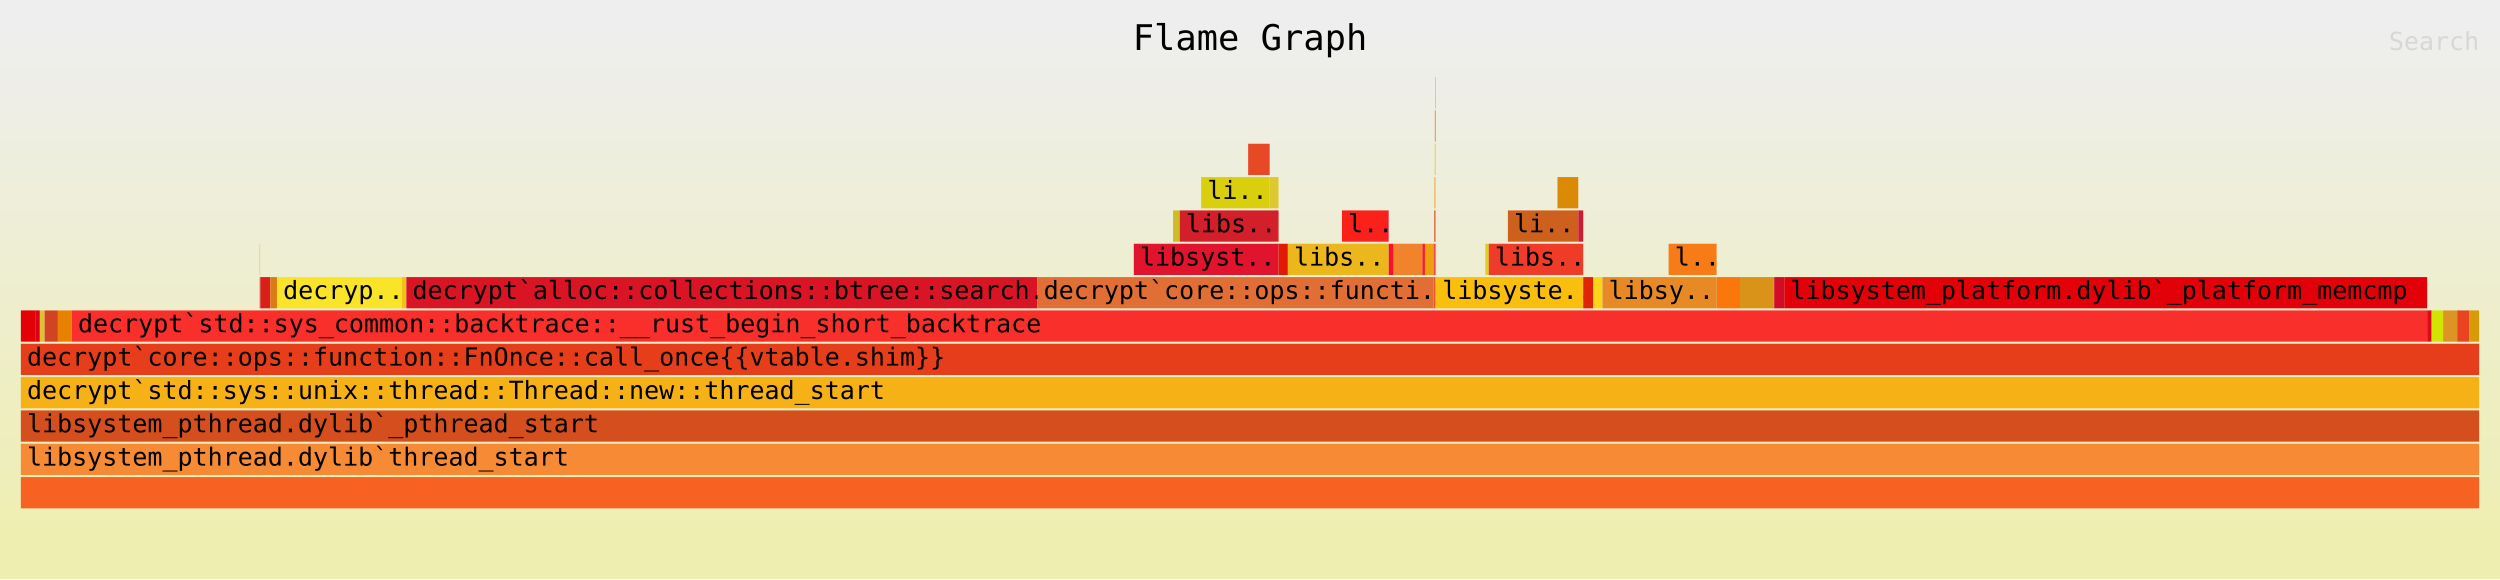
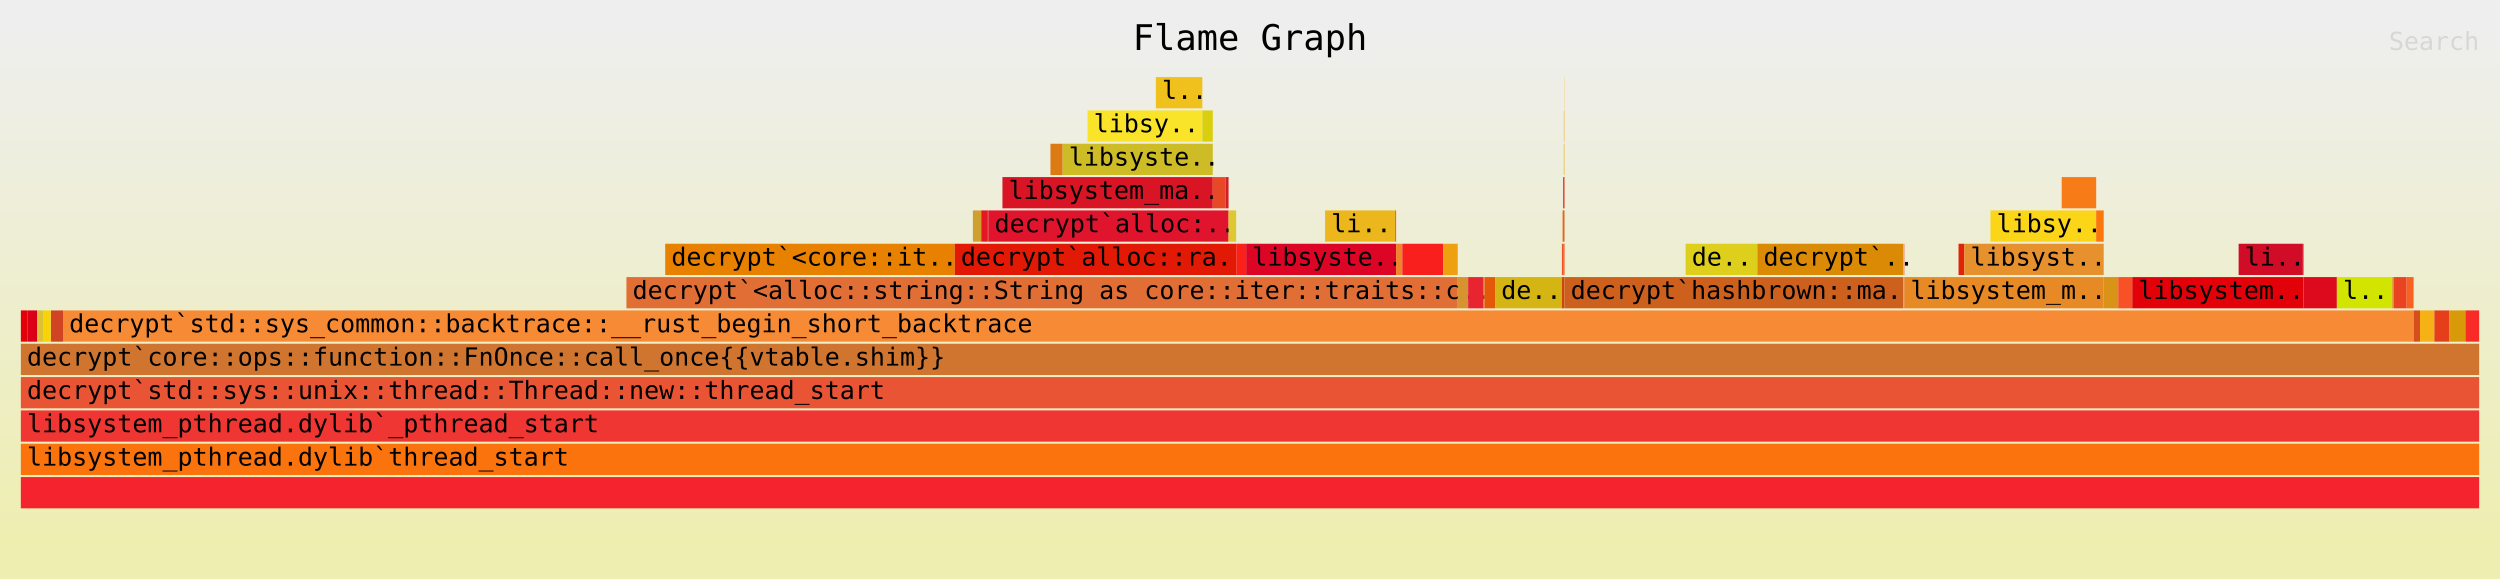
<svg xmlns="http://www.w3.org/2000/svg" xmlns:ns1="http://github.com/jonhoo/inferno" version="1.1" width="1200" height="278" viewBox="0 0 1200 278">
  <defs>
    <linearGradient id="background" y1="0" y2="1" x1="0" x2="0">
      <stop stop-color="#eeeeee" offset="5%" />
      <stop stop-color="#eeeeb0" offset="95%" />
    </linearGradient>
  </defs>
  <style type="text/css">
text { font-family:monospace; font-size:12px }
#title { text-anchor:middle; font-size:17px; }
#matched { text-anchor:end; }
#search { text-anchor:end; opacity:0.1; cursor:pointer; }
#search:hover, #search.show { opacity:1; }
#subtitle { text-anchor:middle; font-color:rgb(160,160,160); }
#unzoom { cursor:pointer; }
#frames &gt; *:hover { stroke:black; stroke-width:0.5; cursor:pointer; }
.hide { display:none; }
.parent { opacity:0.5; }
</style>
  <rect x="0" y="0" width="100%" height="278" fill="url(#background)" />
  <text id="title" fill="rgb(0,0,0)" x="50%" y="24.00">Flame Graph</text>
  <text id="details" fill="rgb(0,0,0)" x="10" y="261.00"> </text>
  <text id="unzoom" class="hide" fill="rgb(0,0,0)" x="10" y="24.00">Reset Zoom</text>
  <text id="search" fill="rgb(0,0,0)" x="1190" y="24.00">Search</text>
  <text id="matched" fill="rgb(0,0,0)" x="1190" y="261.00"> </text>
-   <svg id="frames" x="10" width="1180" total_samples="270274">
-     <g>
-       <rect x="0.001%" y="149" width="0.583%" height="15" fill="rgb(227,0,7)" ns1:x="2" ns1:w="1575" />
+   <svg id="frames" x="10" width="1180" total_samples="184633">
+     <g>
+       <rect x="0.001%" y="149" width="0.278%" height="15" fill="rgb(227,0,7)" ns1:x="2" ns1:w="513" />
      <text x="0.251%" y="159.50" />
    </g>
    <g>
-       <rect x="0.584%" y="149" width="0.19%" height="15" fill="rgb(217,0,24)" ns1:x="1577" ns1:w="514" />
-       <text x="0.834%" y="159.50" />
-     </g>
-     <g>
-       <rect x="0.774%" y="149" width="0.174%" height="15" fill="rgb(221,193,54)" ns1:x="2091" ns1:w="470" />
-       <text x="1.024%" y="159.50" />
-     </g>
-     <g>
-       <rect x="0.948%" y="149" width="0.015%" height="15" fill="rgb(248,212,6)" ns1:x="2563" ns1:w="42" />
-       <text x="1.198%" y="159.50" />
-     </g>
-     <g>
-       <rect x="0.964%" y="149" width="0.544%" height="15" fill="rgb(208,68,35)" ns1:x="2606" ns1:w="1471" />
-       <text x="1.214%" y="159.50" />
-     </g>
-     <g>
-       <rect x="1.508%" y="149" width="0.566%" height="15" fill="rgb(232,128,0)" ns1:x="4077" ns1:w="1529" />
-       <text x="1.758%" y="159.50" />
-     </g>
-     <g>
-       <rect x="9.719%" y="117" width="0.013%" height="15" fill="rgb(207,160,47)" ns1:x="26269" ns1:w="36" />
-       <text x="9.969%" y="127.50" />
-     </g>
-     <g>
-       <rect x="9.719%" y="133" width="0.03%" height="15" fill="rgb(228,23,34)" ns1:x="26269" ns1:w="81" />
-       <text x="9.969%" y="143.50" />
-     </g>
-     <g>
-       <rect x="9.749%" y="133" width="0.4%" height="15" fill="rgb(218,30,26)" ns1:x="26350" ns1:w="1080" />
-       <text x="9.999%" y="143.50" />
-     </g>
-     <g>
-       <rect x="10.149%" y="133" width="0.27%" height="15" fill="rgb(220,122,19)" ns1:x="27430" ns1:w="729" />
-       <text x="10.399%" y="143.50" />
-     </g>
-     <g>
-       <rect x="10.419%" y="133" width="5.076%" height="15" fill="rgb(250,228,42)" ns1:x="28159" ns1:w="13720" />
-       <text x="10.669%" y="143.50">decryp..</text>
-     </g>
-     <g>
-       <rect x="15.495%" y="133" width="0.186%" height="15" fill="rgb(240,193,28)" ns1:x="41879" ns1:w="502" />
-       <text x="15.745%" y="143.50" />
-     </g>
-     <g>
-       <rect x="15.682%" y="133" width="25.674%" height="15" fill="rgb(216,20,37)" ns1:x="42385" ns1:w="69390" />
-       <text x="15.932%" y="143.50">decrypt`alloc::collections::btree::search..</text>
-     </g>
-     <g>
-       <rect x="46.87%" y="101" width="0.271%" height="15" fill="rgb(206,188,39)" ns1:x="126678" ns1:w="731" />
-       <text x="47.12%" y="111.50" />
-     </g>
-     <g>
-       <rect x="48.013%" y="85" width="2.787%" height="15" fill="rgb(217,207,13)" ns1:x="129767" ns1:w="7532" />
-       <text x="48.263%" y="95.50">li..</text>
-     </g>
-     <g>
-       <rect x="49.924%" y="69" width="0.876%" height="15" fill="rgb(231,73,38)" ns1:x="134931" ns1:w="2368" />
-       <text x="50.174%" y="79.50" />
-     </g>
-     <g>
-       <rect x="45.273%" y="117" width="5.889%" height="15" fill="rgb(225,20,46)" ns1:x="122361" ns1:w="15916" />
-       <text x="45.523%" y="127.50">libsyst..</text>
-     </g>
-     <g>
-       <rect x="47.141%" y="101" width="4.021%" height="15" fill="rgb(210,31,41)" ns1:x="127409" ns1:w="10868" />
-       <text x="47.391%" y="111.50">libs..</text>
-     </g>
-     <g>
-       <rect x="50.8%" y="85" width="0.362%" height="15" fill="rgb(221,200,47)" ns1:x="137299" ns1:w="978" />
-       <text x="51.05%" y="95.50" />
-     </g>
-     <g>
-       <rect x="51.162%" y="117" width="0.379%" height="15" fill="rgb(226,26,5)" ns1:x="138277" ns1:w="1023" />
-       <text x="51.412%" y="127.50" />
-     </g>
-     <g>
-       <rect x="53.74%" y="101" width="1.879%" height="15" fill="rgb(249,33,26)" ns1:x="145246" ns1:w="5079" />
-       <text x="53.99%" y="111.50">l..</text>
-     </g>
-     <g>
-       <rect x="51.54%" y="117" width="4.101%" height="15" fill="rgb(235,183,28)" ns1:x="139300" ns1:w="11085" />
-       <text x="51.79%" y="127.50">libs..</text>
-     </g>
-     <g>
-       <rect x="55.62%" y="101" width="0.022%" height="15" fill="rgb(221,5,38)" ns1:x="150325" ns1:w="60" />
-       <text x="55.87%" y="111.50" />
-     </g>
-     <g>
-       <rect x="55.642%" y="117" width="0.202%" height="15" fill="rgb(247,18,42)" ns1:x="150385" ns1:w="546" />
-       <text x="55.892%" y="127.50" />
-     </g>
-     <g>
-       <rect x="55.844%" y="117" width="1.167%" height="15" fill="rgb(241,131,45)" ns1:x="150931" ns1:w="3155" />
-       <text x="56.094%" y="127.50" />
-     </g>
-     <g>
-       <rect x="57.011%" y="117" width="0.106%" height="15" fill="rgb(249,31,29)" ns1:x="154086" ns1:w="287" />
-       <text x="57.261%" y="127.50" />
-     </g>
-     <g>
-       <rect x="41.356%" y="133" width="16.114%" height="15" fill="rgb(225,111,53)" ns1:x="111775" ns1:w="43552" />
-       <text x="41.606%" y="143.50">decrypt`core::ops::functi..</text>
-     </g>
-     <g>
-       <rect x="57.117%" y="117" width="0.353%" height="15" fill="rgb(238,160,17)" ns1:x="154373" ns1:w="954" />
-       <text x="57.367%" y="127.50" />
-     </g>
-     <g>
-       <rect x="57.496%" y="85" width="0.018%" height="15" fill="rgb(214,148,48)" ns1:x="155397" ns1:w="49" />
-       <text x="57.746%" y="95.50" />
-     </g>
-     <g>
-       <rect x="57.472%" y="117" width="0.042%" height="15" fill="rgb(232,36,49)" ns1:x="155333" ns1:w="114" />
-       <text x="57.722%" y="127.50" />
-     </g>
-     <g>
-       <rect x="57.489%" y="101" width="0.026%" height="15" fill="rgb(209,103,24)" ns1:x="155377" ns1:w="70" />
-       <text x="57.739%" y="111.50" />
-     </g>
-     <g>
-       <rect x="57.52%" y="53" width="0.017%" height="15" fill="rgb(229,88,8)" ns1:x="155461" ns1:w="45" />
-       <text x="57.77%" y="63.50" />
-     </g>
-     <g>
-       <rect x="57.518%" y="69" width="0.018%" height="15" fill="rgb(213,181,19)" ns1:x="155457" ns1:w="50" />
-       <text x="57.768%" y="79.50" />
-     </g>
-     <g>
-       <rect x="57.516%" y="85" width="0.023%" height="15" fill="rgb(254,191,54)" ns1:x="155450" ns1:w="63" />
-       <text x="57.766%" y="95.50" />
-     </g>
-     <g>
-       <rect x="57.47%" y="133" width="0.069%" height="15" fill="rgb(241,83,37)" ns1:x="155327" ns1:w="187" />
-       <text x="57.72%" y="143.50" />
-     </g>
-     <g>
-       <rect x="57.516%" y="117" width="0.024%" height="15" fill="rgb(233,36,39)" ns1:x="155450" ns1:w="64" />
-       <text x="57.766%" y="127.50" />
-     </g>
-     <g>
-       <rect x="57.516%" y="101" width="0.024%" height="15" fill="rgb(226,3,54)" ns1:x="155450" ns1:w="64" />
-       <text x="57.766%" y="111.50" />
-     </g>
-     <g>
-       <rect x="57.551%" y="101" width="0.011%" height="15" fill="rgb(245,192,40)" ns1:x="155546" ns1:w="30" />
-       <text x="57.801%" y="111.50" />
-     </g>
-     <g>
-       <rect x="57.552%" y="85" width="0.011%" height="15" fill="rgb(238,167,29)" ns1:x="155547" ns1:w="29" />
-       <text x="57.802%" y="95.50" />
-     </g>
-     <g>
-       <rect x="57.552%" y="69" width="0.011%" height="15" fill="rgb(232,182,51)" ns1:x="155547" ns1:w="29" />
-       <text x="57.802%" y="79.50" />
-     </g>
-     <g>
-       <rect x="57.552%" y="53" width="0.011%" height="15" fill="rgb(231,60,39)" ns1:x="155547" ns1:w="29" />
-       <text x="57.802%" y="63.50" />
-     </g>
-     <g>
-       <rect x="57.552%" y="37" width="0.011%" height="15" fill="rgb(208,69,12)" ns1:x="155547" ns1:w="29" />
-       <text x="57.802%" y="47.50" />
-     </g>
-     <g>
-       <rect x="57.55%" y="117" width="0.019%" height="15" fill="rgb(235,93,37)" ns1:x="155542" ns1:w="52" />
-       <text x="57.8%" y="127.50" />
-     </g>
-     <g>
-       <rect x="57.549%" y="133" width="0.021%" height="15" fill="rgb(213,116,39)" ns1:x="155541" ns1:w="56" />
-       <text x="57.799%" y="143.50" />
-     </g>
-     <g>
-       <rect x="59.572%" y="117" width="0.138%" height="15" fill="rgb(222,207,29)" ns1:x="161009" ns1:w="374" />
-       <text x="59.822%" y="127.50" />
-     </g>
-     <g>
-       <rect x="60.49%" y="101" width="2.865%" height="15" fill="rgb(206,96,30)" ns1:x="163488" ns1:w="7743" />
-       <text x="60.74%" y="111.50">li..</text>
-     </g>
-     <g>
-       <rect x="62.508%" y="85" width="0.846%" height="15" fill="rgb(218,138,4)" ns1:x="168944" ns1:w="2287" />
-       <text x="62.758%" y="95.50" />
-     </g>
-     <g>
-       <rect x="57.57%" y="133" width="5.984%" height="15" fill="rgb(250,191,14)" ns1:x="155597" ns1:w="16172" />
-       <text x="57.82%" y="143.50">libsyste..</text>
-     </g>
-     <g>
-       <rect x="59.711%" y="117" width="3.843%" height="15" fill="rgb(239,60,40)" ns1:x="161383" ns1:w="10386" />
-       <text x="59.961%" y="127.50">libs..</text>
-     </g>
-     <g>
-       <rect x="63.355%" y="101" width="0.199%" height="15" fill="rgb(206,27,48)" ns1:x="171231" ns1:w="538" />
-       <text x="63.605%" y="111.50" />
-     </g>
-     <g>
-       <rect x="63.554%" y="133" width="0.414%" height="15" fill="rgb(225,35,8)" ns1:x="171769" ns1:w="1118" />
-       <text x="63.804%" y="143.50" />
-     </g>
-     <g>
-       <rect x="63.967%" y="133" width="0.369%" height="15" fill="rgb(250,213,24)" ns1:x="172887" ns1:w="998" />
-       <text x="64.217%" y="143.50" />
-     </g>
-     <g>
-       <rect x="67.029%" y="117" width="1.94%" height="15" fill="rgb(247,123,22)" ns1:x="181161" ns1:w="5242" />
-       <text x="67.279%" y="127.50">l..</text>
-     </g>
-     <g>
-       <rect x="64.337%" y="133" width="4.652%" height="15" fill="rgb(231,138,38)" ns1:x="173885" ns1:w="12574" />
-       <text x="64.587%" y="143.50">libsy..</text>
-     </g>
-     <g>
-       <rect x="68.968%" y="117" width="0.021%" height="15" fill="rgb(231,145,46)" ns1:x="186403" ns1:w="56" />
-       <text x="69.218%" y="127.50" />
-     </g>
-     <g>
-       <rect x="68.993%" y="133" width="0.939%" height="15" fill="rgb(251,118,11)" ns1:x="186470" ns1:w="2539" />
-       <text x="69.243%" y="143.50" />
-     </g>
-     <g>
-       <rect x="69.932%" y="133" width="1.363%" height="15" fill="rgb(217,147,25)" ns1:x="189009" ns1:w="3684" />
-       <text x="70.182%" y="143.50" />
-     </g>
-     <g>
-       <rect x="71.295%" y="133" width="0.029%" height="15" fill="rgb(247,81,37)" ns1:x="192693" ns1:w="77" />
-       <text x="71.545%" y="143.50" />
-     </g>
-     <g>
-       <rect x="71.324%" y="133" width="0.408%" height="15" fill="rgb(209,12,38)" ns1:x="192770" ns1:w="1102" />
-       <text x="71.574%" y="143.50" />
-     </g>
-     <g>
-       <rect x="71.732%" y="133" width="26.153%" height="15" fill="rgb(227,1,9)" ns1:x="193872" ns1:w="70685" />
-       <text x="71.982%" y="143.50">libsystem_platform.dylib`_platform_memcmp</text>
-     </g>
-     <g>
-       <rect x="2.074%" y="149" width="95.811%" height="15" fill="rgb(248,47,43)" ns1:x="5606" ns1:w="258952" />
-       <text x="2.324%" y="159.50">decrypt`std::sys_common::backtrace::__rust_begin_short_backtrace</text>
-     </g>
-     <g>
-       <rect x="97.885%" y="149" width="0.182%" height="15" fill="rgb(221,10,30)" ns1:x="264558" ns1:w="491" />
-       <text x="98.135%" y="159.50" />
-     </g>
-     <g>
-       <rect x="98.067%" y="149" width="0.467%" height="15" fill="rgb(210,229,1)" ns1:x="265049" ns1:w="1261" />
-       <text x="98.317%" y="159.50" />
-     </g>
-     <g>
-       <rect x="98.533%" y="149" width="0.572%" height="15" fill="rgb(222,148,37)" ns1:x="266310" ns1:w="1545" />
-       <text x="98.783%" y="159.50" />
-     </g>
-     <g>
-       <rect x="99.106%" y="149" width="0.503%" height="15" fill="rgb(234,67,33)" ns1:x="267858" ns1:w="1360" />
-       <text x="99.356%" y="159.50" />
-     </g>
-     <g>
-       <rect x="0%" y="229" width="100%" height="15" fill="rgb(247,98,35)" ns1:x="0" ns1:w="270274" />
+       <rect x="0.279%" y="149" width="0.392%" height="15" fill="rgb(217,0,24)" ns1:x="515" ns1:w="723" />
+       <text x="0.529%" y="159.50" />
+     </g>
+     <g>
+       <rect x="0.67%" y="149" width="0.259%" height="15" fill="rgb(221,193,54)" ns1:x="1238" ns1:w="479" />
+       <text x="0.92%" y="159.50" />
+     </g>
+     <g>
+       <rect x="0.93%" y="149" width="0.287%" height="15" fill="rgb(248,212,6)" ns1:x="1717" ns1:w="530" />
+       <text x="1.18%" y="159.50" />
+     </g>
+     <g>
+       <rect x="1.224%" y="149" width="0.493%" height="15" fill="rgb(208,68,35)" ns1:x="2259" ns1:w="910" />
+       <text x="1.474%" y="159.50" />
+     </g>
+     <g>
+       <rect x="26.212%" y="117" width="11.778%" height="15" fill="rgb(232,128,0)" ns1:x="48395" ns1:w="21746" />
+       <text x="26.462%" y="127.50">decrypt`&lt;core::it..</text>
+     </g>
+     <g>
+       <rect x="38.727%" y="101" width="0.341%" height="15" fill="rgb(207,160,47)" ns1:x="71503" ns1:w="629" />
+       <text x="38.977%" y="111.50" />
+     </g>
+     <g>
+       <rect x="39.068%" y="101" width="0.267%" height="15" fill="rgb(228,23,34)" ns1:x="72132" ns1:w="493" />
+       <text x="39.318%" y="111.50" />
+     </g>
+     <g>
+       <rect x="39.335%" y="101" width="0.024%" height="15" fill="rgb(218,30,26)" ns1:x="72625" ns1:w="44" />
+       <text x="39.585%" y="111.50" />
+     </g>
+     <g>
+       <rect x="41.883%" y="69" width="0.497%" height="15" fill="rgb(220,122,19)" ns1:x="77330" ns1:w="918" />
+       <text x="42.133%" y="79.50" />
+     </g>
+     <g>
+       <rect x="43.391%" y="53" width="4.67%" height="15" fill="rgb(250,228,42)" ns1:x="80114" ns1:w="8623" />
+       <text x="43.641%" y="63.50">libsy..</text>
+     </g>
+     <g>
+       <rect x="46.17%" y="37" width="1.891%" height="15" fill="rgb(240,193,28)" ns1:x="85245" ns1:w="3492" />
+       <text x="46.42%" y="47.50">l..</text>
+     </g>
+     <g>
+       <rect x="39.93%" y="85" width="8.556%" height="15" fill="rgb(216,20,37)" ns1:x="73724" ns1:w="15797" />
+       <text x="40.18%" y="95.50">libsystem_ma..</text>
+     </g>
+     <g>
+       <rect x="42.38%" y="69" width="6.106%" height="15" fill="rgb(206,188,39)" ns1:x="78248" ns1:w="11273" />
+       <text x="42.63%" y="79.50">libsyste..</text>
+     </g>
+     <g>
+       <rect x="48.061%" y="53" width="0.425%" height="15" fill="rgb(217,207,13)" ns1:x="88737" ns1:w="784" />
+       <text x="48.311%" y="63.50" />
+     </g>
+     <g>
+       <rect x="48.486%" y="85" width="0.519%" height="15" fill="rgb(231,73,38)" ns1:x="89521" ns1:w="959" />
+       <text x="48.736%" y="95.50" />
+     </g>
+     <g>
+       <rect x="39.359%" y="101" width="9.77%" height="15" fill="rgb(225,20,46)" ns1:x="72669" ns1:w="18038" />
+       <text x="39.609%" y="111.50">decrypt`alloc:..</text>
+     </g>
+     <g>
+       <rect x="49.005%" y="85" width="0.123%" height="15" fill="rgb(210,31,41)" ns1:x="90480" ns1:w="227" />
+       <text x="49.255%" y="95.50" />
+     </g>
+     <g>
+       <rect x="49.128%" y="101" width="0.309%" height="15" fill="rgb(221,200,47)" ns1:x="90707" ns1:w="571" />
+       <text x="49.378%" y="111.50" />
+     </g>
+     <g>
+       <rect x="37.989%" y="117" width="11.449%" height="15" fill="rgb(226,26,5)" ns1:x="70141" ns1:w="21139" />
+       <text x="38.239%" y="127.50">decrypt`alloc::ra..</text>
+     </g>
+     <g>
+       <rect x="49.439%" y="117" width="0.406%" height="15" fill="rgb(249,33,26)" ns1:x="91280" ns1:w="749" />
+       <text x="49.689%" y="127.50" />
+     </g>
+     <g>
+       <rect x="53.054%" y="101" width="2.861%" height="15" fill="rgb(235,183,28)" ns1:x="97955" ns1:w="5282" />
+       <text x="53.304%" y="111.50">li..</text>
+     </g>
+     <g>
+       <rect x="49.844%" y="117" width="6.098%" height="15" fill="rgb(221,5,38)" ns1:x="92029" ns1:w="11259" />
+       <text x="50.094%" y="127.50">libsyste..</text>
+     </g>
+     <g>
+       <rect x="55.915%" y="101" width="0.028%" height="15" fill="rgb(247,18,42)" ns1:x="103237" ns1:w="51" />
+       <text x="56.165%" y="111.50" />
+     </g>
+     <g>
+       <rect x="55.942%" y="117" width="0.254%" height="15" fill="rgb(241,131,45)" ns1:x="103288" ns1:w="469" />
+       <text x="56.192%" y="127.50" />
+     </g>
+     <g>
+       <rect x="56.196%" y="117" width="1.664%" height="15" fill="rgb(249,31,29)" ns1:x="103757" ns1:w="3073" />
+       <text x="56.446%" y="127.50" />
+     </g>
+     <g>
+       <rect x="24.634%" y="133" width="33.816%" height="15" fill="rgb(225,111,53)" ns1:x="45483" ns1:w="62435" />
+       <text x="24.884%" y="143.50">decrypt`&lt;alloc::string::String as core::iter::traits::c..</text>
+     </g>
+     <g>
+       <rect x="57.861%" y="117" width="0.589%" height="15" fill="rgb(238,160,17)" ns1:x="106830" ns1:w="1088" />
+       <text x="58.111%" y="127.50" />
+     </g>
+     <g>
+       <rect x="58.45%" y="133" width="0.418%" height="15" fill="rgb(214,148,48)" ns1:x="107918" ns1:w="772" />
+       <text x="58.7%" y="143.50" />
+     </g>
+     <g>
+       <rect x="58.873%" y="133" width="0.619%" height="15" fill="rgb(232,36,49)" ns1:x="108698" ns1:w="1143" />
+       <text x="59.123%" y="143.50" />
+     </g>
+     <g>
+       <rect x="59.495%" y="133" width="0.041%" height="15" fill="rgb(209,103,24)" ns1:x="109848" ns1:w="76" />
+       <text x="59.745%" y="143.50" />
+     </g>
+     <g>
+       <rect x="59.54%" y="133" width="0.431%" height="15" fill="rgb(229,88,8)" ns1:x="109930" ns1:w="795" />
+       <text x="59.79%" y="143.50" />
+     </g>
+     <g>
+       <rect x="59.97%" y="133" width="2.714%" height="15" fill="rgb(213,181,19)" ns1:x="110725" ns1:w="5011" />
+       <text x="60.22%" y="143.50">de..</text>
+     </g>
+     <g>
+       <rect x="62.705%" y="101" width="0.012%" height="15" fill="rgb(254,191,54)" ns1:x="115774" ns1:w="22" />
+       <text x="62.955%" y="111.50" />
+     </g>
+     <g>
+       <rect x="62.687%" y="117" width="0.076%" height="15" fill="rgb(241,83,37)" ns1:x="115740" ns1:w="140" />
+       <text x="62.937%" y="127.50" />
+     </g>
+     <g>
+       <rect x="62.723%" y="101" width="0.04%" height="15" fill="rgb(233,36,39)" ns1:x="115807" ns1:w="73" />
+       <text x="62.973%" y="111.50" />
+     </g>
+     <g>
+       <rect x="62.733%" y="85" width="0.029%" height="15" fill="rgb(226,3,54)" ns1:x="115826" ns1:w="54" />
+       <text x="62.983%" y="95.50" />
+     </g>
+     <g>
+       <rect x="62.776%" y="37" width="0.01%" height="15" fill="rgb(245,192,40)" ns1:x="115905" ns1:w="19" />
+       <text x="63.026%" y="47.50" />
+     </g>
+     <g>
+       <rect x="62.768%" y="53" width="0.019%" height="15" fill="rgb(238,167,29)" ns1:x="115890" ns1:w="36" />
+       <text x="63.018%" y="63.50" />
+     </g>
+     <g>
+       <rect x="62.764%" y="69" width="0.028%" height="15" fill="rgb(232,182,51)" ns1:x="115884" ns1:w="51" />
+       <text x="63.014%" y="79.50" />
+     </g>
+     <g>
+       <rect x="62.762%" y="85" width="0.032%" height="15" fill="rgb(231,60,39)" ns1:x="115880" ns1:w="59" />
+       <text x="63.012%" y="95.50" />
+     </g>
+     <g>
+       <rect x="62.684%" y="133" width="0.111%" height="15" fill="rgb(208,69,12)" ns1:x="115736" ns1:w="205" />
+       <text x="62.934%" y="143.50" />
+     </g>
+     <g>
+       <rect x="62.762%" y="117" width="0.033%" height="15" fill="rgb(235,93,37)" ns1:x="115880" ns1:w="61" />
+       <text x="63.012%" y="127.50" />
+     </g>
+     <g>
+       <rect x="62.762%" y="101" width="0.033%" height="15" fill="rgb(213,116,39)" ns1:x="115880" ns1:w="61" />
+       <text x="63.012%" y="111.50" />
+     </g>
+     <g>
+       <rect x="67.719%" y="117" width="2.919%" height="15" fill="rgb(222,207,29)" ns1:x="125032" ns1:w="5390" />
+       <text x="67.969%" y="127.50">de..</text>
+     </g>
+     <g>
+       <rect x="62.795%" y="133" width="13.788%" height="15" fill="rgb(206,96,30)" ns1:x="115941" ns1:w="25458" />
+       <text x="63.045%" y="143.50">decrypt`hashbrown::ma..</text>
+     </g>
+     <g>
+       <rect x="70.638%" y="117" width="5.945%" height="15" fill="rgb(218,138,4)" ns1:x="130422" ns1:w="10977" />
+       <text x="70.888%" y="127.50">decrypt`..</text>
+     </g>
+     <g>
+       <rect x="76.586%" y="133" width="0.01%" height="15" fill="rgb(250,191,14)" ns1:x="141403" ns1:w="19" />
+       <text x="76.836%" y="143.50" />
+     </g>
+     <g>
+       <rect x="76.602%" y="117" width="0.013%" height="15" fill="rgb(239,60,40)" ns1:x="141432" ns1:w="25" />
+       <text x="76.852%" y="127.50" />
+     </g>
+     <g>
+       <rect x="76.602%" y="133" width="0.014%" height="15" fill="rgb(206,27,48)" ns1:x="141432" ns1:w="26" />
+       <text x="76.852%" y="143.50" />
+     </g>
+     <g>
+       <rect x="78.822%" y="117" width="0.238%" height="15" fill="rgb(225,35,8)" ns1:x="145531" ns1:w="439" />
+       <text x="79.072%" y="127.50" />
+     </g>
+     <g>
+       <rect x="80.12%" y="101" width="4.301%" height="15" fill="rgb(250,213,24)" ns1:x="147927" ns1:w="7941" />
+       <text x="80.37%" y="111.50">libsy..</text>
+     </g>
+     <g>
+       <rect x="83.018%" y="85" width="1.403%" height="15" fill="rgb(247,123,22)" ns1:x="153278" ns1:w="2590" />
+       <text x="83.268%" y="95.50" />
+     </g>
+     <g>
+       <rect x="76.616%" y="133" width="8.111%" height="15" fill="rgb(231,138,38)" ns1:x="141458" ns1:w="14976" />
+       <text x="76.866%" y="143.50">libsystem_m..</text>
+     </g>
+     <g>
+       <rect x="79.059%" y="117" width="5.668%" height="15" fill="rgb(231,145,46)" ns1:x="145970" ns1:w="10464" />
+       <text x="79.309%" y="127.50">libsyst..</text>
+     </g>
+     <g>
+       <rect x="84.42%" y="101" width="0.307%" height="15" fill="rgb(251,118,11)" ns1:x="155868" ns1:w="566" />
+       <text x="84.67%" y="111.50" />
+     </g>
+     <g>
+       <rect x="84.727%" y="133" width="0.591%" height="15" fill="rgb(217,147,25)" ns1:x="156434" ns1:w="1092" />
+       <text x="84.977%" y="143.50" />
+     </g>
+     <g>
+       <rect x="85.318%" y="133" width="0.57%" height="15" fill="rgb(247,81,37)" ns1:x="157526" ns1:w="1053" />
+       <text x="85.568%" y="143.50" />
+     </g>
+     <g>
+       <rect x="90.215%" y="117" width="2.614%" height="15" fill="rgb(209,12,38)" ns1:x="166566" ns1:w="4826" />
+       <text x="90.465%" y="127.50">li..</text>
+     </g>
+     <g>
+       <rect x="85.889%" y="133" width="6.97%" height="15" fill="rgb(227,1,9)" ns1:x="158579" ns1:w="12869" />
+       <text x="86.139%" y="143.50">libsystem..</text>
+     </g>
+     <g>
+       <rect x="92.829%" y="117" width="0.03%" height="15" fill="rgb(248,47,43)" ns1:x="171392" ns1:w="56" />
+       <text x="93.079%" y="127.50" />
+     </g>
+     <g>
+       <rect x="92.861%" y="133" width="1.351%" height="15" fill="rgb(221,10,30)" ns1:x="171452" ns1:w="2494" />
+       <text x="93.111%" y="143.50" />
+     </g>
+     <g>
+       <rect x="94.212%" y="133" width="2.252%" height="15" fill="rgb(210,229,1)" ns1:x="173946" ns1:w="4157" />
+       <text x="94.462%" y="143.50">l..</text>
+     </g>
+     <g>
+       <rect x="96.463%" y="133" width="0.071%" height="15" fill="rgb(222,148,37)" ns1:x="178103" ns1:w="132" />
+       <text x="96.713%" y="143.50" />
+     </g>
+     <g>
+       <rect x="96.535%" y="133" width="0.516%" height="15" fill="rgb(234,67,33)" ns1:x="178235" ns1:w="953" />
+       <text x="96.785%" y="143.50" />
+     </g>
+     <g>
+       <rect x="97.051%" y="133" width="0.282%" height="15" fill="rgb(247,98,35)" ns1:x="179188" ns1:w="520" />
+       <text x="97.301%" y="143.50" />
+     </g>
+     <g>
+       <rect x="1.716%" y="149" width="95.617%" height="15" fill="rgb(247,138,52)" ns1:x="3169" ns1:w="176540" />
+       <text x="1.966%" y="159.50">decrypt`std::sys_common::backtrace::__rust_begin_short_backtrace</text>
+     </g>
+     <g>
+       <rect x="97.333%" y="149" width="0.26%" height="15" fill="rgb(213,79,30)" ns1:x="179709" ns1:w="480" />
+       <text x="97.583%" y="159.50" />
+     </g>
+     <g>
+       <rect x="97.593%" y="149" width="0.586%" height="15" fill="rgb(246,177,23)" ns1:x="180189" ns1:w="1081" />
+       <text x="97.843%" y="159.50" />
+     </g>
+     <g>
+       <rect x="98.178%" y="149" width="0.616%" height="15" fill="rgb(230,62,27)" ns1:x="181270" ns1:w="1138" />
+       <text x="98.428%" y="159.50" />
+     </g>
+     <g>
+       <rect x="98.8%" y="149" width="0.64%" height="15" fill="rgb(216,154,8)" ns1:x="182418" ns1:w="1181" />
+       <text x="99.05%" y="159.50" />
+     </g>
+     <g>
+       <rect x="0%" y="229" width="100%" height="15" fill="rgb(244,35,45)" ns1:x="0" ns1:w="184633" />
      <text x="0.25%" y="239.50" />
    </g>
    <g>
-       <rect x="0.001%" y="213" width="99.999%" height="15" fill="rgb(247,138,52)" ns1:x="2" ns1:w="270272" />
+       <rect x="0.001%" y="213" width="99.999%" height="15" fill="rgb(251,115,12)" ns1:x="2" ns1:w="184631" />
      <text x="0.251%" y="223.50">libsystem_pthread.dylib`thread_start</text>
    </g>
    <g>
-       <rect x="0.001%" y="197" width="99.999%" height="15" fill="rgb(213,79,30)" ns1:x="2" ns1:w="270272" />
+       <rect x="0.001%" y="197" width="99.999%" height="15" fill="rgb(240,54,50)" ns1:x="2" ns1:w="184631" />
      <text x="0.251%" y="207.50">libsystem_pthread.dylib`_pthread_start</text>
    </g>
    <g>
-       <rect x="0.001%" y="181" width="99.999%" height="15" fill="rgb(246,177,23)" ns1:x="2" ns1:w="270272" />
+       <rect x="0.001%" y="181" width="99.999%" height="15" fill="rgb(233,84,52)" ns1:x="2" ns1:w="184631" />
      <text x="0.251%" y="191.50">decrypt`std::sys::unix::thread::Thread::new::thread_start</text>
    </g>
    <g>
-       <rect x="0.001%" y="165" width="99.999%" height="15" fill="rgb(230,62,27)" ns1:x="2" ns1:w="270272" />
+       <rect x="0.001%" y="165" width="99.999%" height="15" fill="rgb(207,117,47)" ns1:x="2" ns1:w="184631" />
      <text x="0.251%" y="175.50">decrypt`core::ops::function::FnOnce::call_once{{vtable.shim}}</text>
    </g>
    <g>
-       <rect x="99.609%" y="149" width="0.391%" height="15" fill="rgb(216,154,8)" ns1:x="269218" ns1:w="1056" />
-       <text x="99.859%" y="159.50" />
+       <rect x="99.44%" y="149" width="0.56%" height="15" fill="rgb(249,43,39)" ns1:x="183599" ns1:w="1034" />
+       <text x="99.69%" y="159.50" />
    </g>
  </svg>
</svg>
